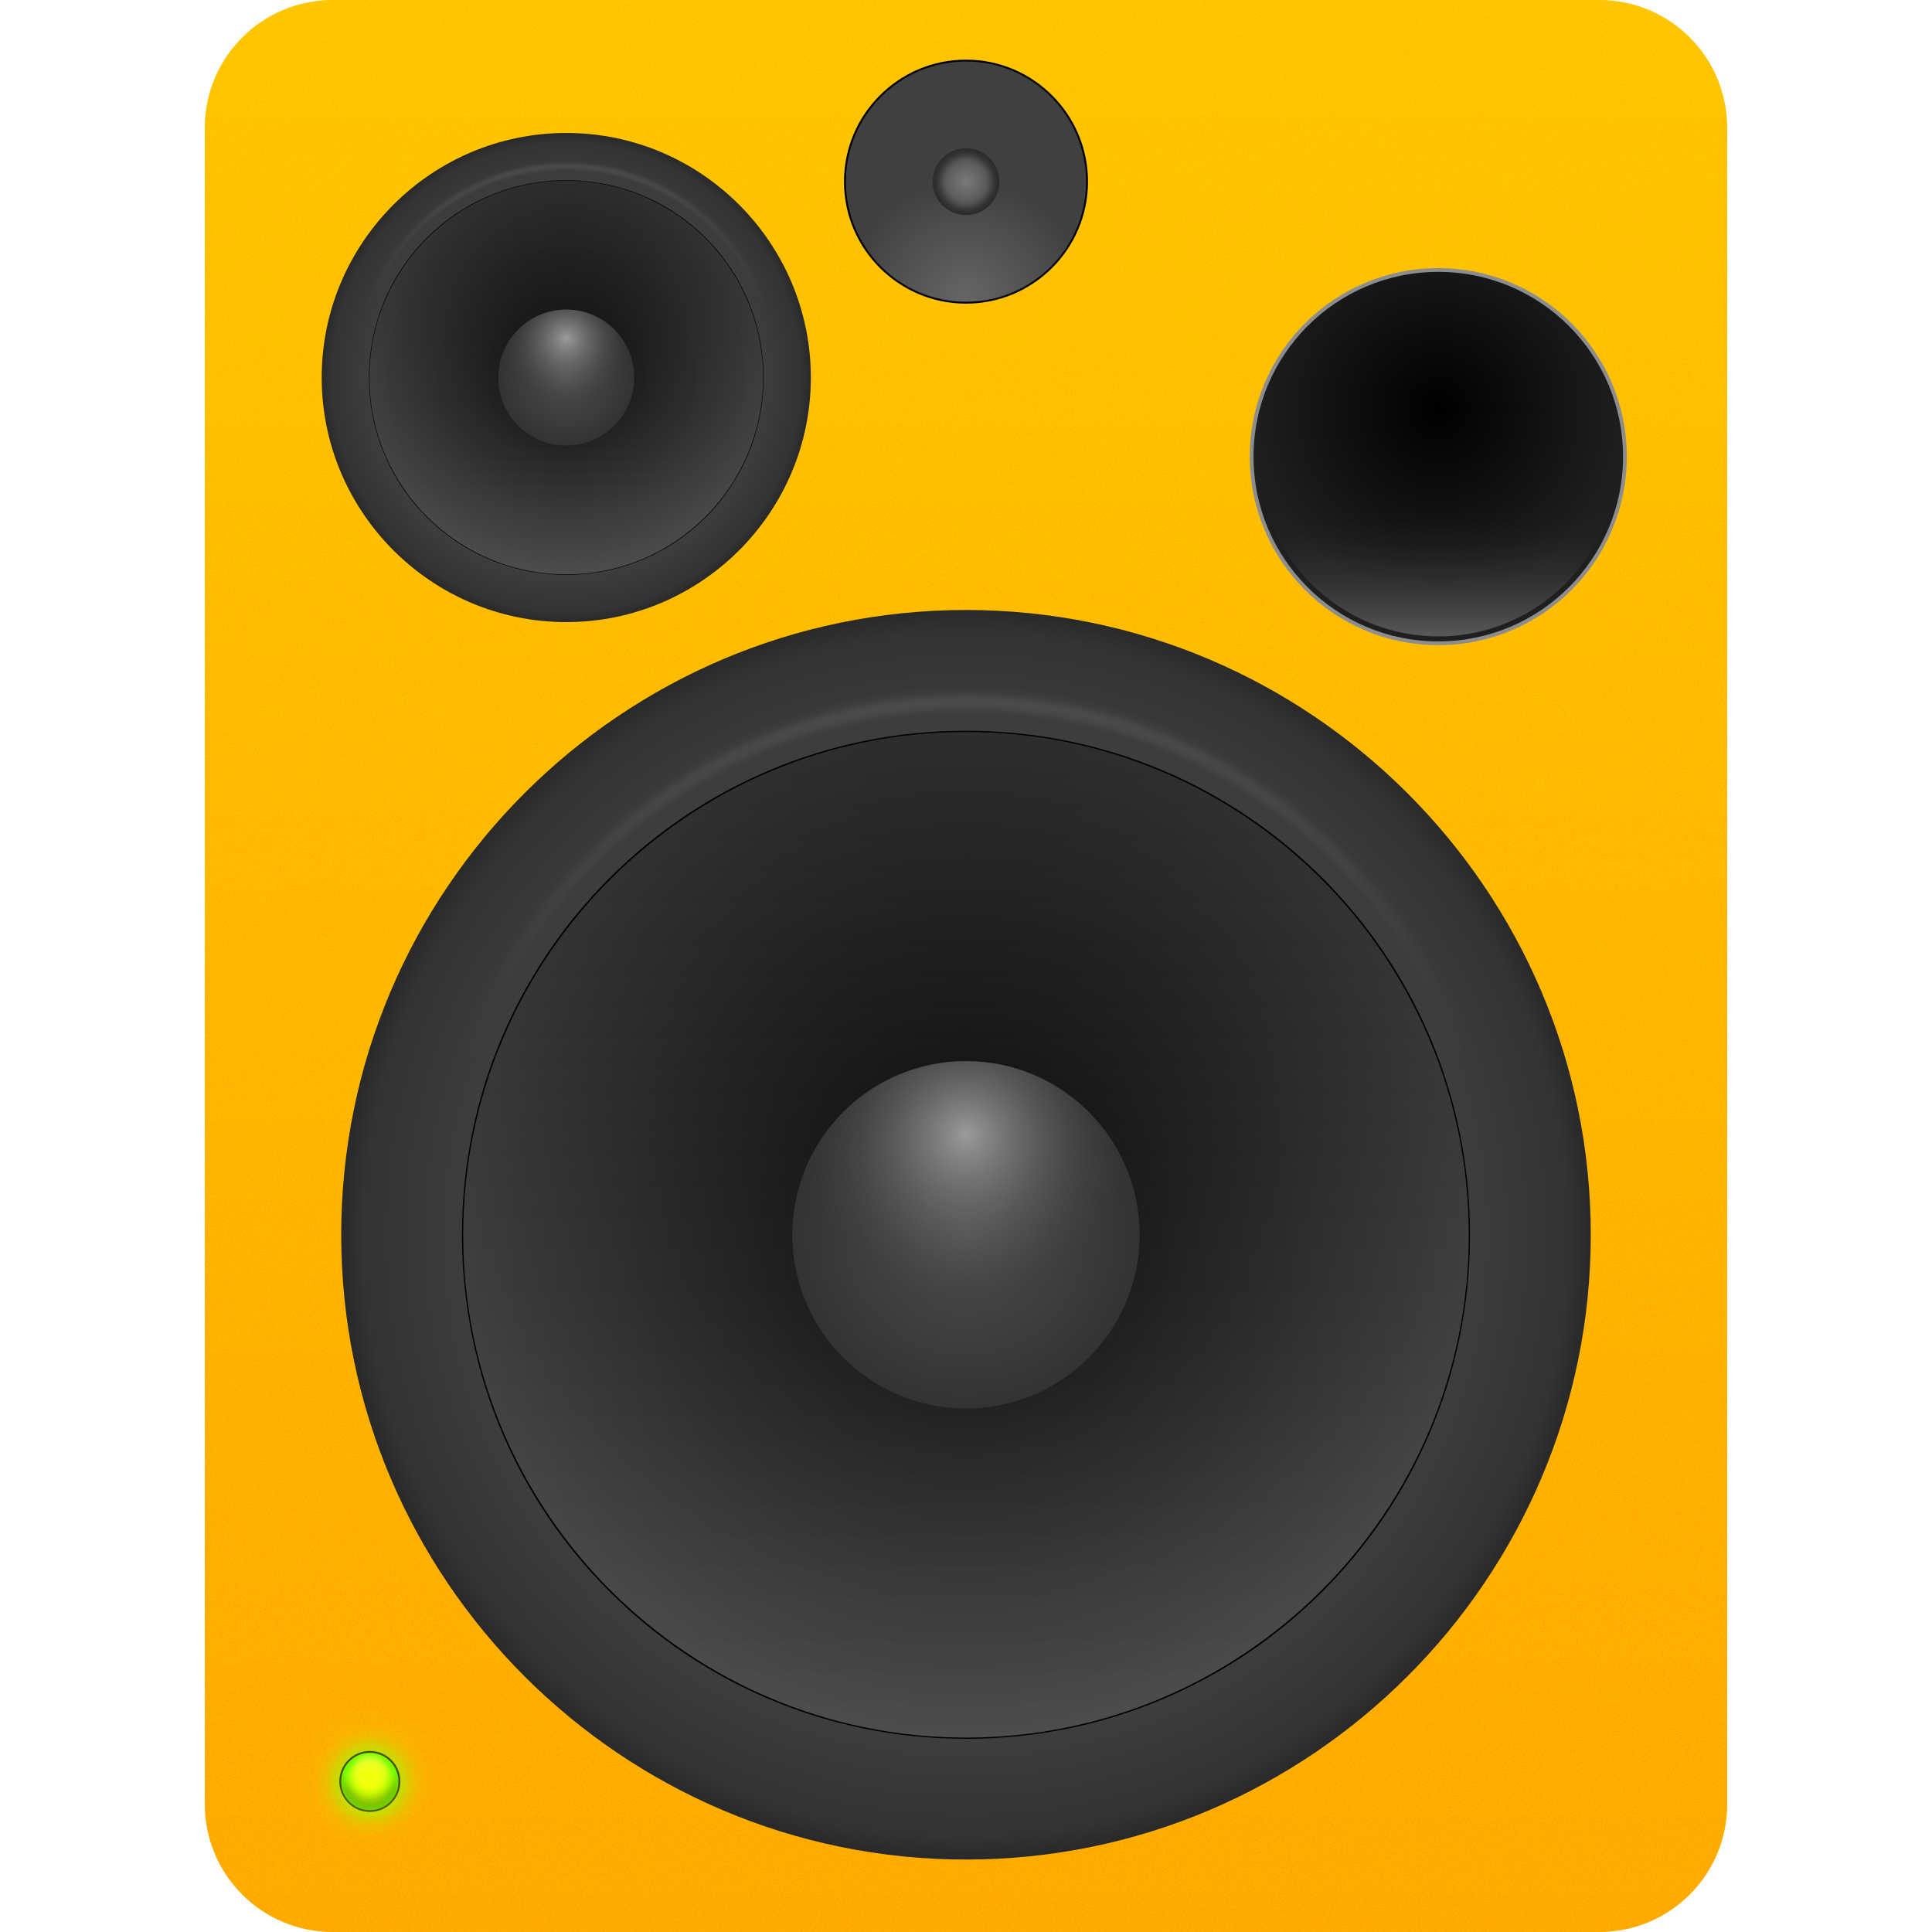
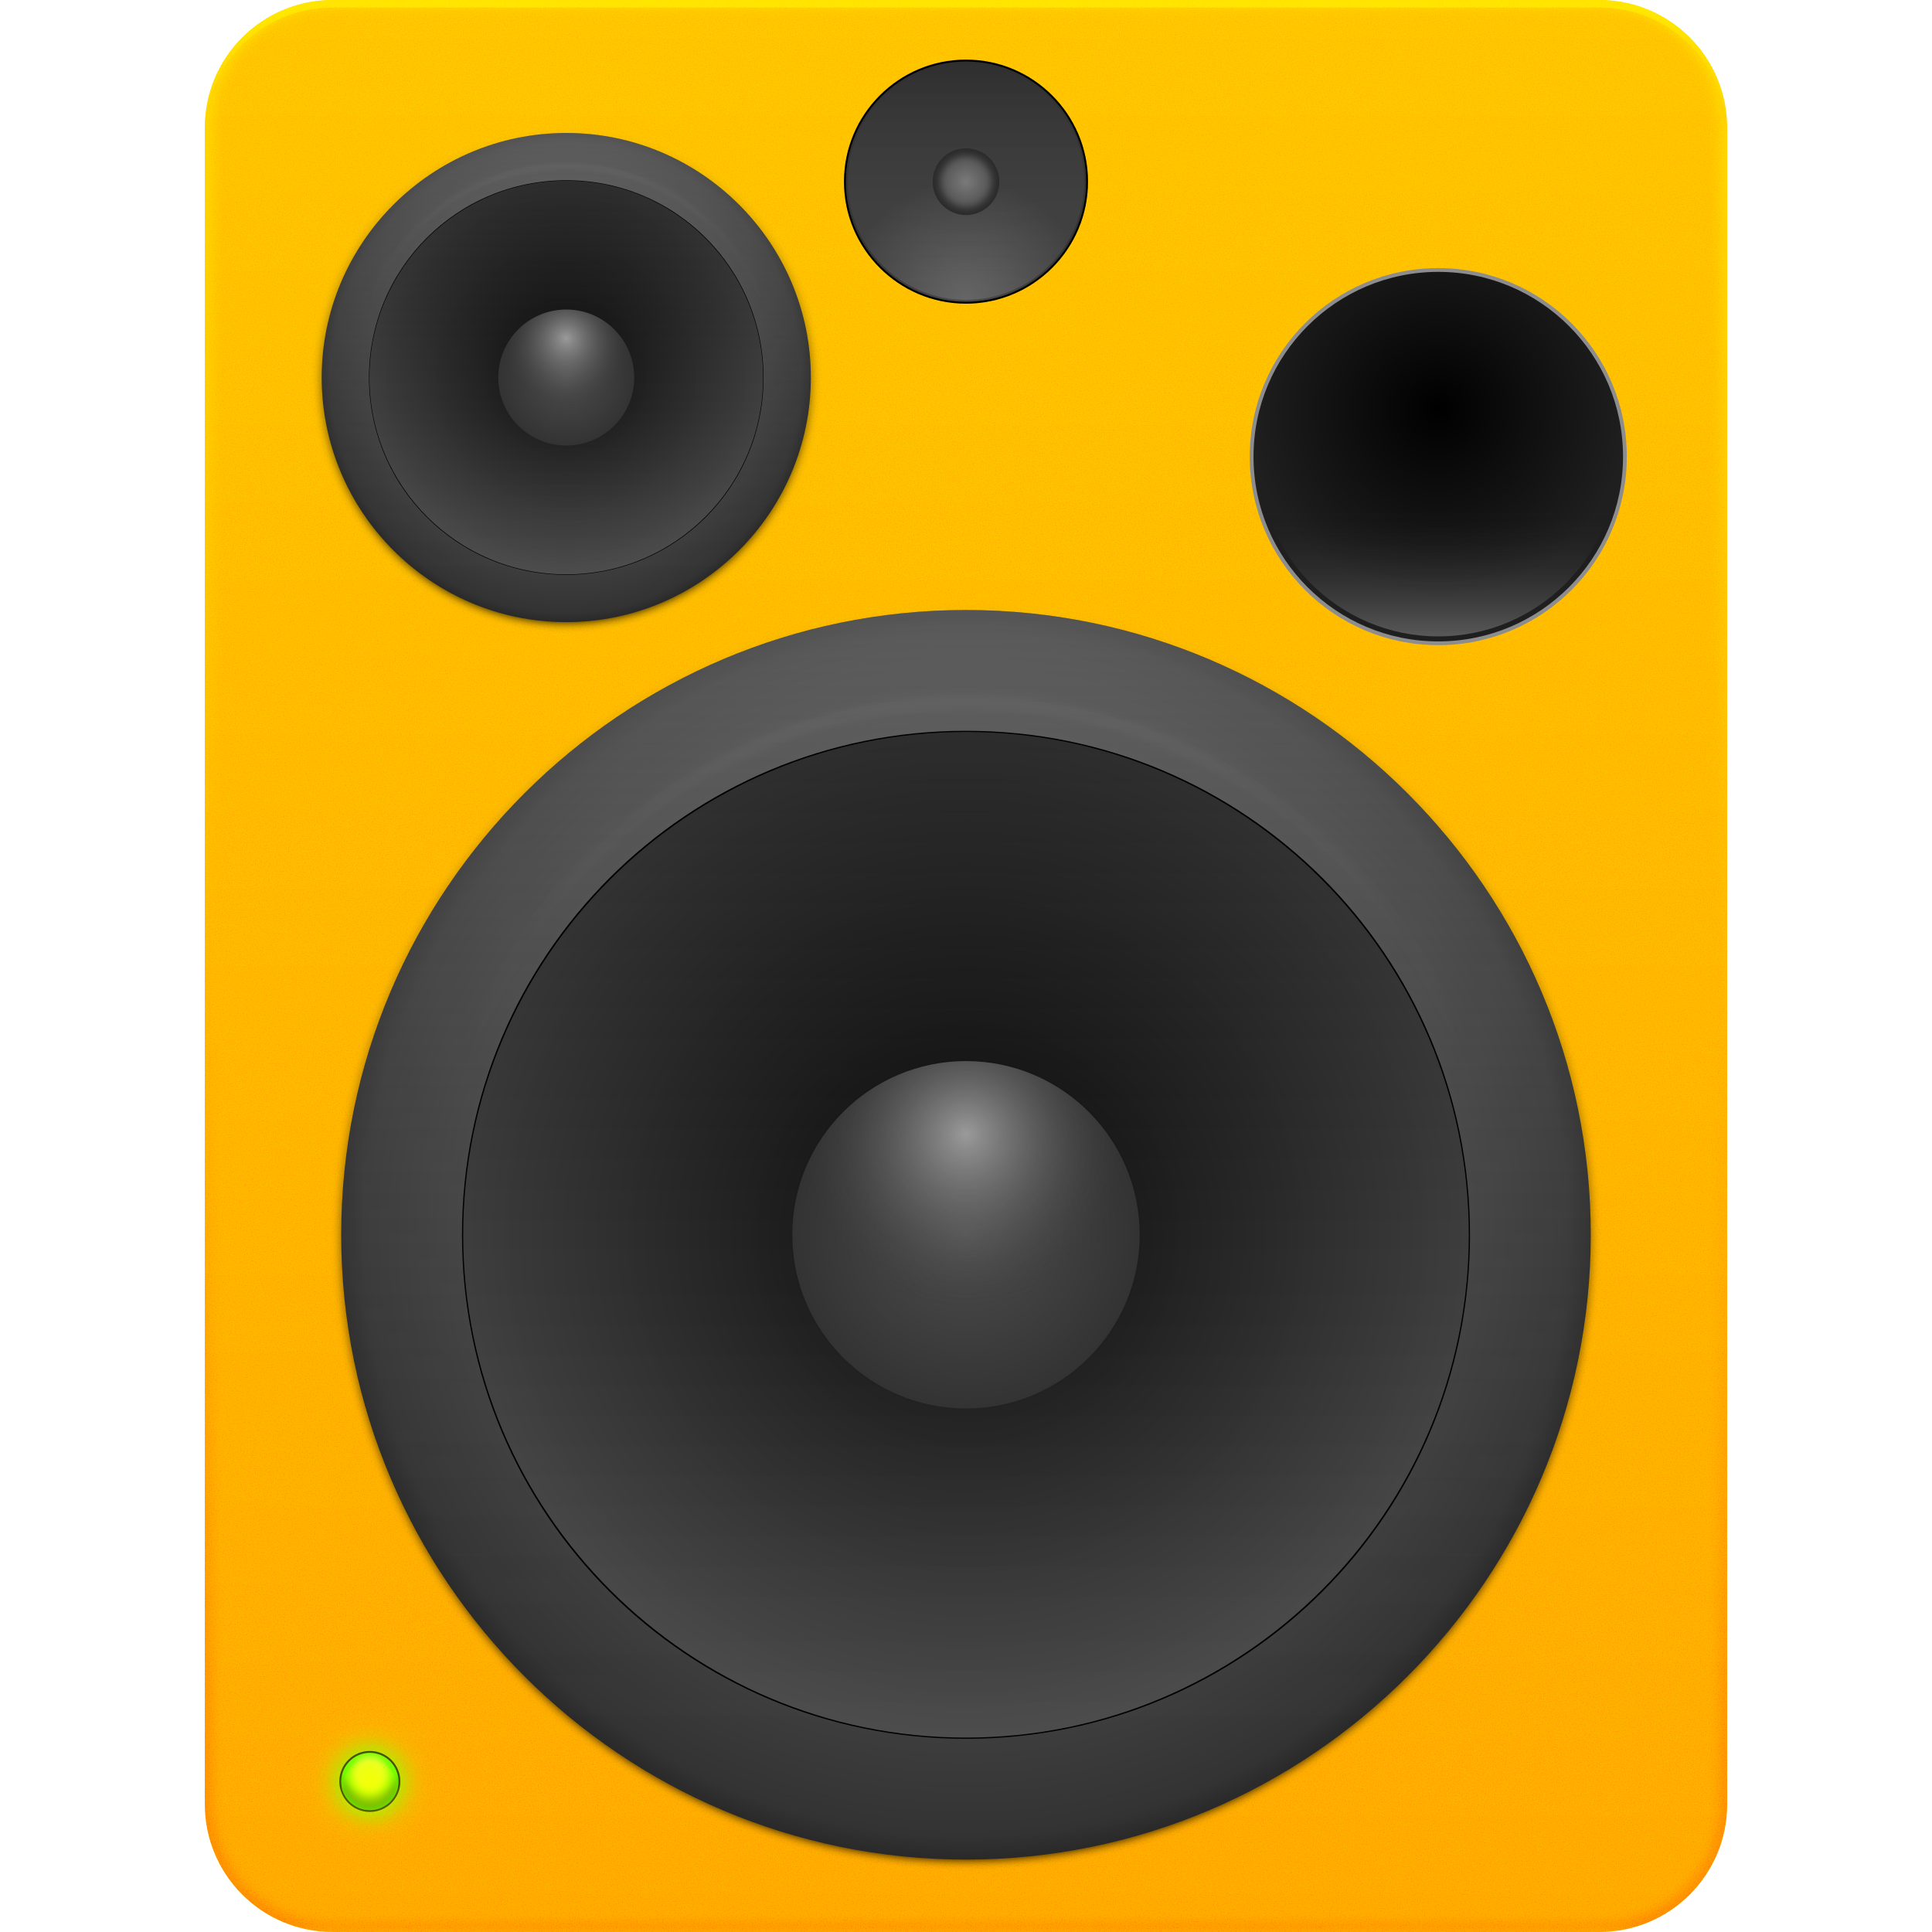
<svg xmlns="http://www.w3.org/2000/svg" xmlns:xlink="http://www.w3.org/1999/xlink" width="512" height="512" viewBox="0 0 135.467 135.467" version="1.1" id="svg5">
  <defs id="defs2">
+     <linearGradient id="linearGradient11">
+       <stop style="stop-color:#000000;stop-opacity:1;" offset="0" id="stop16" />
+       <stop style="stop-color:#ffffff;stop-opacity:1;" offset="1" id="stop17" />
+     </linearGradient>
+     <linearGradient id="linearGradient52">
+       <stop style="stop-color:#ffffff;stop-opacity:1;" offset="0" id="stop50" />
+       <stop style="stop-color:#292929;stop-opacity:0;" offset="1" id="stop52" />
+     </linearGradient>
+     <linearGradient id="linearGradient49">
+       <stop style="stop-color:#ffffff;stop-opacity:1;" offset="0" id="stop48" />
+       <stop style="stop-color:#292929;stop-opacity:0;" offset="1" id="stop49" />
+     </linearGradient>
+     <linearGradient id="linearGradient45">
+       <stop style="stop-color:#666666;stop-opacity:0;" offset="0" id="stop37" />
+       <stop style="stop-color:#000000;stop-opacity:1;" offset="1" id="stop44" />
+     </linearGradient>
+     <linearGradient id="linearGradient24">
+       <stop style="stop-color:#000000;stop-opacity:1;" offset="0" id="stop24" />
+       <stop style="stop-color:#000000;stop-opacity:0;" offset="1" id="stop29" />
+     </linearGradient>
+     <linearGradient id="linearGradient22">
+       <stop style="stop-color:#000000;stop-opacity:1;" offset="0" id="stop22" />
+       <stop style="stop-color:#000000;stop-opacity:0;" offset="1" id="stop23" />
+     </linearGradient>
+     <linearGradient id="linearGradient15">
+       <stop style="stop-color:#ffff00;stop-opacity:1;" offset="0" id="stop14" />
+       <stop style="stop-color:#ffb300;stop-opacity:0;" offset="1" id="stop15" />
+     </linearGradient>
    <linearGradient id="linearGradient5">
      <stop style="stop-color:#ffcc00;stop-opacity:1;" offset="0" id="stop12" />
      <stop style="stop-color:#ffb300;stop-opacity:1;" offset="1" id="stop13" />
    </linearGradient>
    <linearGradient id="linearGradient42">
      <stop style="stop-color:#ffffff;stop-opacity:1;" offset="0" id="stop42" />
      <stop style="stop-color:#ffffff;stop-opacity:0;" offset="1" id="stop43" />
    </linearGradient>
    <linearGradient id="linearGradient41">
      <stop style="stop-color:#0a0a0a;stop-opacity:1;" offset="0.263" id="stop40" />
      <stop style="stop-color:#4d4d4d;stop-opacity:1;" offset="1" id="stop41" />
    </linearGradient>
    <linearGradient id="linearGradient39">
      <stop style="stop-color:#0a0a0a;stop-opacity:1;" offset="0.28" id="stop38" />
      <stop style="stop-color:#4d4d4d;stop-opacity:1;" offset="1" id="stop39" />
    </linearGradient>
    <linearGradient id="linearGradient35">
      <stop style="stop-color:#000000;stop-opacity:1;" offset="0" id="stop35" />
      <stop style="stop-color:#1f1f1f;stop-opacity:1;" offset="1" id="stop36" />
    </linearGradient>
    <linearGradient id="linearGradient33">
      <stop style="stop-color:#0f0f0f;stop-opacity:0;" offset="0.637" id="stop34" />
      <stop style="stop-color:#ffffff;stop-opacity:1;" offset="1" id="stop33" />
    </linearGradient>
    <linearGradient id="linearGradient31">
      <stop style="stop-color:#666666;stop-opacity:1;" offset="0" id="stop31" />
      <stop style="stop-color:#404040;stop-opacity:1;" offset="1" id="stop32" />
    </linearGradient>
    <linearGradient id="linearGradient28">
      <stop style="stop-color:#4d4d4d;stop-opacity:1;" offset="0" id="stop28" />
      <stop style="stop-color:#0a0a0a;stop-opacity:1;" offset="1" id="stop27" />
    </linearGradient>
    <linearGradient id="linearGradient26">
      <stop style="stop-color:#7a7a7a;stop-opacity:1;" offset="0" id="stop25" />
      <stop style="stop-color:#474747;stop-opacity:1;" offset="1" id="stop26" />
    </linearGradient>
    <linearGradient id="linearGradient10">
      <stop style="stop-color:#ffffff;stop-opacity:1;" offset="0" id="stop9" />
      <stop style="stop-color:#333333;stop-opacity:0;" offset="1" id="stop10" />
    </linearGradient>
    <linearGradient id="linearGradient6">
      <stop style="stop-color:#4d4d4d;stop-opacity:1;" offset="0" id="stop7" />
      <stop style="stop-color:#333333;stop-opacity:1;" offset="1" id="stop8" />
    </linearGradient>
    <linearGradient id="linearGradient4">
      <stop style="stop-color:#0a0a0a;stop-opacity:1;" offset="0" id="stop6" />
      <stop style="stop-color:#4d4d4d;stop-opacity:1;" offset="1" id="stop5" />
    </linearGradient>
    <linearGradient id="linearGradient3">
      <stop style="stop-color:#3d3d3d;stop-opacity:1;" offset="0.807" id="stop4" />
      <stop style="stop-color:#333333;stop-opacity:1;" offset="0.963" id="stop3" />
      <stop style="stop-color:#292929;stop-opacity:1;" offset="1" id="stop11" />
    </linearGradient>
    <radialGradient xlink:href="#linearGradient3" id="radialGradient4" cx="67.733" cy="86.579" fx="67.733" fy="86.579" r="43.808" gradientUnits="userSpaceOnUse" gradientTransform="translate(-6.8e-5)" />
    <radialGradient xlink:href="#linearGradient39" id="radialGradient6" cx="67.733" cy="86.579" fx="67.733" fy="86.579" r="39.574" gradientUnits="userSpaceOnUse" gradientTransform="matrix(0.8908809,0,0,0.8908809,7.391005,9.447491)" />
    <radialGradient xlink:href="#linearGradient6" id="radialGradient8" cx="67.733" cy="86.579" fx="67.733" fy="86.579" r="12.177" gradientUnits="userSpaceOnUse" />
    <radialGradient xlink:href="#linearGradient10" id="radialGradient9" gradientUnits="userSpaceOnUse" cx="67.733" cy="79.512" fx="67.733" fy="79.512" r="12.177" gradientTransform="translate(5.4707031e-6)" />
    <radialGradient xlink:href="#linearGradient10" id="radialGradient17" gradientUnits="userSpaceOnUse" gradientTransform="matrix(0.3914521,0,0,0.3914521,13.19094,-7.420383)" cx="67.733" cy="79.512" fx="67.733" fy="79.512" r="12.177" />
    <radialGradient xlink:href="#linearGradient6" id="radialGradient18" gradientUnits="userSpaceOnUse" cx="67.733" cy="86.579" fx="67.733" fy="86.579" r="12.177" gradientTransform="matrix(0.3914521,0,0,0.3914521,13.19094,-7.420383)" />
    <radialGradient xlink:href="#linearGradient3" id="radialGradient19" gradientUnits="userSpaceOnUse" gradientTransform="matrix(0.3914521,0,0,0.3914521,13.19092,-7.420383)" cx="67.733" cy="86.579" fx="67.733" fy="86.579" r="43.808" />
    <radialGradient xlink:href="#linearGradient41" id="radialGradient20" gradientUnits="userSpaceOnUse" gradientTransform="matrix(0.3487372,0,0,0.3487372,16.08417,-3.722142)" cx="67.733" cy="86.579" fx="67.733" fy="86.579" r="39.574" />
    <radialGradient xlink:href="#linearGradient26" id="radialGradient24" gradientUnits="userSpaceOnUse" gradientTransform="matrix(0.1922499,0,0,0.1922499,60.00327,-3.908376)" cx="67.733" cy="86.579" fx="67.733" fy="86.579" r="12.177" />
    <linearGradient xlink:href="#linearGradient28" id="linearGradient27" x1="67.733" y1="121.967" x2="67.733" y2="51.191" gradientUnits="userSpaceOnUse" />
    <linearGradient xlink:href="#linearGradient4" id="linearGradient29" x1="40.234" y1="11.48" x2="40.234" y2="39.346" gradientUnits="userSpaceOnUse" gradientTransform="translate(-0.5291667,1.058333)" />
    <clipPath clipPathUnits="userSpaceOnUse" id="clipPath30">
      <path style="baseline-shift:baseline;display:inline;overflow:visible;vector-effect:none;fill:#ff0000;stroke-width:1;stroke-linecap:round;stroke-linejoin:round;stroke-miterlimit:12;paint-order:markers stroke fill;enable-background:accumulate;stop-color:#000000" d="M 80.819,-5.201 A 2.341,2.341 0 0 1 78.478,-2.86 2.341,2.341 0 0 1 76.137,-5.201 2.341,2.341 0 0 1 78.478,-7.542 a 2.341,2.341 0 0 1 2.341,2.341 z" id="path31" />
    </clipPath>
    <filter style="color-interpolation-filters:sRGB" id="filter31" x="-0.094" y="-0.094" width="1.188" height="1.188">
      <feGaussianBlur stdDeviation="0.225" id="feGaussianBlur31" />
    </filter>
    <radialGradient xlink:href="#linearGradient31" id="radialGradient32" cx="73.025" cy="21.158" fx="73.025" fy="21.158" r="8.554" gradientUnits="userSpaceOnUse" />
    <filter style="color-interpolation-filters:sRGB;" id="filter33" x="0" y="0" width="1" height="1">
      <feTurbulence type="fractalNoise" baseFrequency="12 12" numOctaves="3" seed="338" result="turbulence" id="feTurbulence32" />
      <feComposite in="SourceGraphic" in2="turbulence" operator="in" result="composite1" id="feComposite32" />
      <feColorMatrix values="1 0 0 0 0 0 1 0 0 0 0 0 1 0 0 0 0 0 4 -1 " result="color" id="feColorMatrix32" />
      <feFlood flood-opacity="1" flood-color="rgb(0,0,0)" result="flood" id="feFlood32" />
      <feMerge result="merge" id="feMerge33">
        <feMergeNode in="flood" id="feMergeNode32" />
        <feMergeNode in="color" id="feMergeNode33" />
      </feMerge>
      <feComposite in2="SourceGraphic" operator="in" result="composite2" id="feComposite33" />
    </filter>
    <linearGradient xlink:href="#linearGradient33" id="linearGradient34" x1="146.894" y1="34.377" x2="146.894" y2="54.265" gradientUnits="userSpaceOnUse" gradientTransform="matrix(0.9729424,0,0,0.9729424,-36.78019,-1.742587)" />
    <radialGradient xlink:href="#linearGradient35" id="radialGradient36" cx="106.14" cy="38.791" fx="106.14" fy="38.791" r="10.209" gradientUnits="userSpaceOnUse" />
    <linearGradient xlink:href="#linearGradient42" id="linearGradient43" x1="67.732" y1="44.444" x2="67.732" y2="74.402" gradientUnits="userSpaceOnUse" />
    <filter style="color-interpolation-filters:sRGB" id="filter44" x="-0.009" y="-0.018" width="1.018" height="1.036">
      <feGaussianBlur stdDeviation="0.315" id="feGaussianBlur44" />
    </filter>
    <linearGradient xlink:href="#linearGradient42" id="linearGradient44" gradientUnits="userSpaceOnUse" x1="67.732" y1="44.444" x2="67.732" y2="74.402" />
    <clipPath clipPathUnits="userSpaceOnUse" id="clipPath46">
      <circle style="display:inline;opacity:1;fill:#34ff00;fill-opacity:1;stroke:#000000;stroke-width:0.265;stroke-linecap:round;stroke-linejoin:round;stroke-miterlimit:12;stroke-dasharray:none;stroke-opacity:1;paint-order:markers stroke fill" id="circle47" cx="25.932" cy="124.911" r="2.006" />
    </clipPath>
    <filter style="color-interpolation-filters:sRGB" id="filter47" x="-0.157" y="-0.248" width="1.313" height="1.496">
      <feGaussianBlur stdDeviation="0.262" id="feGaussianBlur47" />
    </filter>
    <clipPath clipPathUnits="userSpaceOnUse" id="clipPath48">
      <circle style="opacity:1;fill:#34ff00;fill-opacity:1;stroke:#000000;stroke-width:0.265;stroke-linecap:round;stroke-linejoin:round;stroke-miterlimit:12;stroke-dasharray:none;stroke-opacity:1;paint-order:markers stroke fill" id="circle49" cx="25.932" cy="124.911" r="2.006" />
    </clipPath>
    <filter style="color-interpolation-filters:sRGB" id="filter49" x="-0.218" y="-0.218" width="1.436" height="1.436">
      <feGaussianBlur stdDeviation="0.217" id="feGaussianBlur49" />
    </filter>
    <filter style="color-interpolation-filters:sRGB" id="filter50" x="-0.555" y="-0.555" width="2.111" height="2.111">
      <feGaussianBlur stdDeviation="0.873" id="feGaussianBlur50" />
    </filter>
    <filter style="color-interpolation-filters:sRGB" id="filter51" x="-0.768" y="-0.768" width="2.536" height="2.536">
      <feGaussianBlur stdDeviation="0.764" id="feGaussianBlur51" />
    </filter>
    <filter style="color-interpolation-filters:sRGB" id="filter52" x="-0.839" y="-0.839" width="2.678" height="2.678">
      <feGaussianBlur stdDeviation="1.348" id="feGaussianBlur52" />
    </filter>
    <linearGradient xlink:href="#linearGradient5" id="linearGradient13" x1="67.733" y1="2.7270507e-06" x2="67.733" y2="135.467" gradientUnits="userSpaceOnUse" />
+     <linearGradient xlink:href="#linearGradient15" id="linearGradient7" gradientUnits="userSpaceOnUse" x1="67.733" y1="2.7270507e-06" x2="67.733" y2="9.493" gradientTransform="translate(9.25e-5,-2.38e-4)" />
+     <filter style="color-interpolation-filters:sRGB" id="filter19" x="-0.024" y="-0.024" width="1.047" height="1.047">
+       <feGaussianBlur stdDeviation="0.336" id="feGaussianBlur19" />
+     </filter>
+     <linearGradient xlink:href="#linearGradient22" id="linearGradient23" x1="-66.128" y1="44.426" x2="-66.128" y2="8.516" gradientUnits="userSpaceOnUse" />
+     <linearGradient xlink:href="#linearGradient24" id="linearGradient30" x1="-38.1" y1="132.447" x2="-38.1" y2="40.711" gradientUnits="userSpaceOnUse" />
+     <linearGradient xlink:href="#linearGradient45" id="linearGradient32" x1="73.025" y1="21.291" x2="73.025" y2="4.182" gradientUnits="userSpaceOnUse" />
+     <linearGradient xlink:href="#linearGradient49" id="linearGradient47" x1="189.442" y1="42.771" x2="189.442" y2="130.387" gradientUnits="userSpaceOnUse" gradientTransform="translate(-121.7083)" />
+     <linearGradient xlink:href="#linearGradient52" id="linearGradient53" x1="-7.92" y1="9.323" x2="-7.92" y2="43.62" gradientUnits="userSpaceOnUse" gradientTransform="translate(47.625)" />
+     <clipPath clipPathUnits="userSpaceOnUse" id="clipPath9">
+       <path style="baseline-shift:baseline;display:inline;overflow:visible;vector-effect:none;stroke-width:1;stroke-linecap:round;stroke-linejoin:round;stroke-miterlimit:12;paint-order:markers stroke fill;enable-background:accumulate;stop-color:#000000" d="m 155.614,2.7270506e-6 h 88.822 c 4.966,0 8.963,3.998 8.963,8.963 V 126.503 c 0,4.966 -3.998,8.963 -8.963,8.963 h -88.822 c -4.966,0 -8.963,-3.998 -8.963,-8.963 V 8.963 c 0,-4.966 3.998,-8.963 8.963,-8.963 z" id="path10" />
+     </clipPath>
+     <linearGradient xlink:href="#linearGradient11" id="linearGradient17" x1="200.025" y1="135.467" x2="200.024" y2="-0.529" gradientUnits="userSpaceOnUse" />
+     <filter style="color-interpolation-filters:sRGB" id="filter17" x="-0.009" y="-0.007" width="1.017" height="1.014">
+       <feGaussianBlur stdDeviation="0.391" id="feGaussianBlur17" />
+     </filter>
  </defs>
  <g id="layer1">
    <g id="g1" style="display:none">
      <rect style="opacity:1;fill:#5e5e5e;fill-opacity:1;stroke-width:1.587;stroke-linecap:round;stroke-linejoin:round;stroke-miterlimit:12;paint-order:markers stroke fill" id="rect1" width="106.748" height="135.467" x="14.359" y="2.7270507e-06" ry="8.963" />
      <rect style="opacity:0.164;fill:#5e5e5e;fill-opacity:1;stroke-width:1.587;stroke-linecap:round;stroke-linejoin:round;stroke-miterlimit:12;paint-order:markers stroke fill;filter:url(#filter33)" id="rect32" width="106.748" height="135.467" x="14.359" y="2.7270507e-06" ry="8.963" />
    </g>
    <g id="g3">
      <rect style="opacity:1;fill:url(#linearGradient13);fill-opacity:1;stroke-width:1.587;stroke-linecap:round;stroke-linejoin:round;stroke-miterlimit:12;paint-order:markers stroke fill" id="rect2" width="106.748" height="135.467" x="14.359" y="2.7270507e-06" ry="8.963" />
      <rect style="display:inline;opacity:0.4;mix-blend-mode:soft-light;fill:#5e5e5e;fill-opacity:1;stroke-width:1.587;stroke-linecap:round;stroke-linejoin:round;stroke-miterlimit:12;paint-order:markers stroke fill;filter:url(#filter33)" id="rect3" width="106.748" height="135.467" x="14.359" y="2.7270507e-06" ry="8.963" />
+       <path id="rect4" style="opacity:1;mix-blend-mode:soft-light;fill:url(#linearGradient7);fill-opacity:1;stroke-width:1.587;stroke-linecap:round;stroke-linejoin:round;stroke-miterlimit:12;paint-order:markers stroke fill" d="m 23.323,0 c -4.966,0 -8.964,3.998 -8.964,8.963 v 0.529 c 0,-4.966 3.998,-8.963 8.964,-8.963 h 88.821 c 4.966,0 8.963,3.998 8.963,8.963 V 8.963 C 121.108,3.998 117.11,0 112.144,0 Z" />
+       <path style="baseline-shift:baseline;display:inline;overflow:visible;mix-blend-mode:overlay;vector-effect:none;fill:url(#linearGradient17);stroke-linecap:round;stroke-linejoin:round;stroke-miterlimit:12;paint-order:markers stroke fill;filter:url(#filter17);enable-background:accumulate;stop-color:#000000;opacity:0.4" d="m 155.613,-0.529 c -5.25,0 -9.492,4.242 -9.492,9.492 V 126.504 c 0,5.25 4.242,9.492 9.492,9.492 h 88.822 c 5.25,0 9.492,-4.242 9.492,-9.492 V 8.963 c 0,-5.25 -4.242,-9.492 -9.492,-9.492 z m 0,1.059 h 88.822 c 4.682,0 8.434,3.752 8.434,8.434 V 126.504 c 0,4.682 -3.752,8.434 -8.434,8.434 h -88.822 c -4.682,0 -8.434,-3.752 -8.434,-8.434 V 8.963 c 0,-4.682 3.752,-8.434 8.434,-8.434 z" id="path8" clip-path="url(#clipPath9)" transform="translate(-132.2911,-6.4065e-5)" />
+     </g>
+     <g id="g30" transform="translate(105.8333)">
+       <path style="baseline-shift:baseline;display:inline;overflow:visible;vector-effect:none;fill:url(#linearGradient30);fill-opacity:1;stroke-linecap:round;stroke-linejoin:round;stroke-miterlimit:12;paint-order:markers stroke fill;filter:url(#filter19);enable-background:accumulate;stop-color:#000000" d="m -38.101,42.772 c -24.144,0 -43.807,19.663 -43.807,43.807 0,24.144 19.663,43.809 43.807,43.809 24.144,0 43.809,-19.665 43.809,-43.809 0,-24.144 -19.665,-43.807 -43.809,-43.807 z" id="path20" />
+       <path style="baseline-shift:baseline;display:inline;overflow:visible;vector-effect:none;fill:url(#linearGradient23);fill-opacity:1;stroke-linecap:round;stroke-linejoin:round;stroke-miterlimit:12;paint-order:markers stroke fill;filter:url(#filter19);enable-background:accumulate;stop-color:#000000" d="m -66.128,9.322 c -9.451,0 -17.148,7.697 -17.148,17.148 0,9.451 7.697,17.149 17.148,17.149 9.451,0 17.149,-7.698 17.149,-17.149 0,-9.451 -7.698,-17.148 -17.149,-17.148 z" id="path17" />
    </g>
    <path style="baseline-shift:baseline;display:inline;overflow:visible;fill:url(#radialGradient6);stroke:#000000;stroke-width:0.265;stroke-linecap:round;stroke-linejoin:round;stroke-miterlimit:12;stroke-dasharray:none;stroke-opacity:1;paint-order:markers stroke fill;enable-background:accumulate;stop-color:#000000" d="M 102.989,86.579 A 35.256,35.256 0 0 1 67.733,121.835 35.256,35.256 0 0 1 32.478,86.579 35.256,35.256 0 0 1 67.733,51.323 35.256,35.256 0 0 1 102.989,86.579 Z" id="path3" />
    <path style="baseline-shift:baseline;display:inline;overflow:visible;opacity:0.48;mix-blend-mode:normal;fill:url(#linearGradient27);stroke:#000000;stroke-width:0.265;stroke-linecap:round;stroke-linejoin:round;stroke-miterlimit:12;stroke-dasharray:none;stroke-opacity:1;paint-order:markers stroke fill;enable-background:accumulate;stop-color:#000000" d="M 102.989,86.579 A 35.256,35.256 0 0 1 67.733,121.835 35.256,35.256 0 0 1 32.478,86.579 35.256,35.256 0 0 1 67.733,51.323 35.256,35.256 0 0 1 102.989,86.579 Z" id="path26" />
    <path style="baseline-shift:baseline;display:inline;overflow:visible;vector-effect:none;fill:url(#radialGradient4);stroke-linecap:round;stroke-linejoin:round;stroke-miterlimit:12;paint-order:markers stroke fill;enable-background:accumulate;stop-color:#000000" d="m 67.732,42.771 c -24.144,0 -43.807,19.663 -43.807,43.807 0,24.144 19.663,43.809 43.807,43.809 24.144,0 43.809,-19.665 43.809,-43.809 0,-24.144 -19.665,-43.807 -43.809,-43.807 z m 0,8.467 c 19.568,0 35.342,15.772 35.342,35.34 0,19.568 -15.774,35.342 -35.342,35.342 -19.568,0 -35.34,-15.774 -35.34,-35.342 0,-19.568 15.772,-35.34 35.34,-35.34 z" id="path2" />
+     <path style="baseline-shift:baseline;display:inline;overflow:visible;vector-effect:none;fill:url(#linearGradient47);stroke-linecap:round;stroke-linejoin:round;stroke-miterlimit:12;paint-order:markers stroke fill;enable-background:accumulate;stop-color:#000000;opacity:0.2" d="m 67.732,42.771 c -24.144,0 -43.807,19.663 -43.807,43.807 0,24.144 19.663,43.809 43.807,43.809 24.144,0 43.809,-19.665 43.809,-43.809 0,-24.144 -19.665,-43.807 -43.809,-43.807 z m 0,8.467 c 19.568,0 35.342,15.772 35.342,35.34 0,19.568 -15.774,35.342 -35.342,35.342 -19.568,0 -35.34,-15.774 -35.34,-35.342 0,-19.568 15.772,-35.34 35.34,-35.34 z" id="path47" />
    <circle style="opacity:1;fill:url(#radialGradient8);fill-opacity:1;stroke:none;stroke-width:8.467;stroke-linecap:round;stroke-linejoin:round;stroke-miterlimit:12;stroke-dasharray:none;stroke-opacity:1;paint-order:markers stroke fill" id="path6" cx="67.733" cy="86.579" r="12.177" />
    <circle style="opacity:0.48;fill:url(#radialGradient9);fill-opacity:1;stroke:none;stroke-width:8.467;stroke-linecap:round;stroke-linejoin:round;stroke-miterlimit:12;stroke-dasharray:none;stroke-opacity:1;paint-order:markers stroke fill" id="circle8" cx="67.733" cy="86.579" r="12.177" />
    <path style="baseline-shift:baseline;display:inline;overflow:visible;fill:url(#radialGradient20);stroke:#000000;stroke-width:0.265;stroke-linecap:round;stroke-linejoin:round;stroke-miterlimit:12;stroke-dasharray:none;stroke-opacity:1;paint-order:markers stroke fill;enable-background:accumulate;stop-color:#000000" d="M 53.506,26.471 A 13.801,13.801 0 0 1 39.705,40.272 13.801,13.801 0 0 1 25.904,26.471 13.801,13.801 0 0 1 39.705,12.67 13.801,13.801 0 0 1 53.506,26.471 Z" id="path15" />
    <path style="baseline-shift:baseline;display:inline;overflow:visible;opacity:0.48;fill:url(#linearGradient29);stroke:#000000;stroke-width:0.265;stroke-linecap:round;stroke-linejoin:round;stroke-miterlimit:12;stroke-dasharray:none;stroke-opacity:1;paint-order:markers stroke fill;enable-background:accumulate;stop-color:#000000" d="M 53.506,26.471 A 13.801,13.801 0 0 1 39.705,40.272 13.801,13.801 0 0 1 25.904,26.471 13.801,13.801 0 0 1 39.705,12.67 13.801,13.801 0 0 1 53.506,26.471 Z" id="path28" />
    <path style="baseline-shift:baseline;display:inline;overflow:visible;vector-effect:none;fill:url(#radialGradient19);stroke-width:1;stroke-linecap:round;stroke-linejoin:round;stroke-miterlimit:12;paint-order:markers stroke fill;enable-background:accumulate;stop-color:#000000" d="m 39.705,9.323 c -9.451,0 -17.148,7.697 -17.148,17.148 0,9.451 7.697,17.149 17.148,17.149 9.451,0 17.149,-7.698 17.149,-17.149 0,-9.451 -7.698,-17.148 -17.149,-17.148 z m 0,3.314 c 7.66,0 13.835,6.174 13.835,13.834 0,7.66 -6.175,13.835 -13.835,13.835 -7.66,0 -13.834,-6.175 -13.834,-13.835 0,-7.66 6.174,-13.834 13.834,-13.834 z" id="path16" />
    <circle style="fill:url(#radialGradient18);fill-opacity:1;stroke:none;stroke-width:8.467;stroke-linecap:round;stroke-linejoin:round;stroke-miterlimit:12;stroke-dasharray:none;stroke-opacity:1;paint-order:markers stroke fill" id="circle16" cx="39.705" cy="26.471" r="4.767" />
    <circle style="opacity:0.48;fill:url(#radialGradient17);fill-opacity:1;stroke:none;stroke-width:8.467;stroke-linecap:round;stroke-linejoin:round;stroke-miterlimit:12;stroke-dasharray:none;stroke-opacity:1;paint-order:markers stroke fill" id="circle17" cx="39.705" cy="26.471" r="4.767" />
    <g id="g36" transform="translate(-5.291667)">
      <path style="baseline-shift:baseline;display:inline;overflow:visible;fill:url(#radialGradient32);fill-opacity:1;stroke:#000000;stroke-width:0.265;stroke-linecap:round;stroke-linejoin:round;stroke-miterlimit:12;stroke-dasharray:none;stroke-opacity:1;paint-order:markers stroke fill;enable-background:accumulate;stop-color:#000000" d="m 73.025,4.314 c -4.642,0 -8.422,3.78 -8.422,8.422 0,4.642 3.78,8.422 8.422,8.422 4.642,0 8.422,-3.781 8.422,-8.422 0,-4.642 -3.781,-8.422 -8.422,-8.422 z" id="path21" />
-       <circle style="fill:url(#radialGradient24);fill-opacity:1;stroke:none;stroke-width:8.467;stroke-linecap:round;stroke-linejoin:round;stroke-miterlimit:12;stroke-dasharray:none;stroke-opacity:1;paint-order:markers stroke fill" id="circle21" cx="73.025" cy="12.736" r="2.341" />
+       <path style="baseline-shift:baseline;display:inline;overflow:visible;opacity:0.28;fill:url(#linearGradient32);fill-opacity:1;stroke:#000000;stroke-width:0.265;stroke-linecap:round;stroke-linejoin:round;stroke-miterlimit:12;stroke-dasharray:none;stroke-opacity:1;paint-order:markers stroke fill;enable-background:accumulate;stop-color:#000000" d="m 73.025,4.314 c -4.642,0 -8.422,3.78 -8.422,8.422 0,4.642 3.78,8.422 8.422,8.422 4.642,0 8.422,-3.781 8.422,-8.422 0,-4.642 -3.781,-8.422 -8.422,-8.422 z" id="path32" />
+       <circle style="display:inline;fill:url(#radialGradient24);fill-opacity:1;stroke:none;stroke-width:8.467;stroke-linecap:round;stroke-linejoin:round;stroke-miterlimit:12;stroke-dasharray:none;stroke-opacity:1;paint-order:markers stroke fill" id="circle21" cx="73.025" cy="12.736" r="2.341" />
      <path style="baseline-shift:baseline;display:inline;overflow:visible;opacity:0.4;mix-blend-mode:normal;vector-effect:none;stroke-linecap:round;stroke-linejoin:round;stroke-miterlimit:12;paint-order:markers stroke fill;filter:url(#filter31);enable-background:accumulate;stop-color:#000000" d="m 78.479,-8.072 c -1.579,0 -2.871,1.292 -2.871,2.871 0,1.579 1.292,2.869 2.871,2.869 1.579,0 2.869,-1.29 2.869,-2.869 0,-1.579 -1.29,-2.871 -2.869,-2.871 z m 0,1.059 c 1.007,0 1.811,0.806 1.811,1.812 0,1.007 -0.804,1.812 -1.811,1.812 -1.007,0 -1.812,-0.806 -1.812,-1.812 0,-1.007 0.806,-1.812 1.812,-1.812 z" id="path29" clip-path="url(#clipPath30)" transform="translate(-5.45253,17.93859)" />
    </g>
    <g id="g37" transform="matrix(1.302791,0,0,1.302791,-37.42972,-21.89024)" style="stroke-width:0.768">
      <circle style="opacity:1;fill:url(#radialGradient36);fill-opacity:1;stroke:#8d8d8d;stroke-width:0.406;stroke-linecap:round;stroke-linejoin:round;stroke-miterlimit:12;stroke-dasharray:none;stroke-opacity:1;paint-order:markers stroke fill" id="path12" cx="106.14" cy="41.379" r="9.944" />
      <circle style="opacity:0.26;fill:url(#linearGradient34);stroke:none;stroke-width:0.406;stroke-linecap:round;stroke-linejoin:round;stroke-miterlimit:12;stroke-dasharray:none;stroke-opacity:1;paint-order:markers stroke fill" id="circle33" cx="106.14" cy="41.379" r="9.675" />
    </g>
-     <path id="path41" style="opacity:0.1;fill:url(#linearGradient43);fill-opacity:1;stroke:none;stroke-width:1.202;stroke-linecap:round;stroke-linejoin:round;stroke-miterlimit:12;stroke-dasharray:none;stroke-opacity:1;paint-order:markers stroke fill;filter:url(#filter44)" d="m 67.732,44.444 a 41.79,41.79 0 0 0 -41.79,41.79 41.79,41.79 0 0 0 0.035,0.529 41.79,41.79 0 0 1 41.756,-41.26 41.79,41.79 0 0 1 41.756,41.26 41.79,41.79 0 0 0 0.035,-0.529 41.79,41.79 0 0 0 -41.79,-41.79 z" transform="matrix(0.8804075,0,0,0.8804075,8.10132,9.629011)" />
-     <path id="path44" style="opacity:0.1;fill:url(#linearGradient44);fill-opacity:1;stroke:none;stroke-width:3.011;stroke-linecap:round;stroke-linejoin:round;stroke-miterlimit:12;stroke-dasharray:none;stroke-opacity:1;paint-order:markers stroke fill;filter:url(#filter44)" d="m 67.732,44.444 a 41.79,41.79 0 0 0 -41.79,41.79 41.79,41.79 0 0 0 0.035,0.529 41.79,41.79 0 0 1 41.756,-41.26 41.79,41.79 0 0 1 41.756,41.26 41.79,41.79 0 0 0 0.035,-0.529 41.79,41.79 0 0 0 -41.79,-41.79 z" transform="matrix(0.3514476,0,0,0.3514476,15.90098,-4.153666)" />
+     <path id="path41" style="opacity:0.04;fill:url(#linearGradient43);fill-opacity:1;stroke:none;stroke-width:1.202;stroke-linecap:round;stroke-linejoin:round;stroke-miterlimit:12;stroke-dasharray:none;stroke-opacity:1;paint-order:markers stroke fill;filter:url(#filter44)" d="m 67.732,44.444 a 41.79,41.79 0 0 0 -41.79,41.79 41.79,41.79 0 0 0 0.035,0.529 41.79,41.79 0 0 1 41.756,-41.26 41.79,41.79 0 0 1 41.756,41.26 41.79,41.79 0 0 0 0.035,-0.529 41.79,41.79 0 0 0 -41.79,-41.79 z" transform="matrix(0.8804075,0,0,0.8804075,8.10132,9.629011)" />
+     <path id="path44" style="opacity:0.04;fill:url(#linearGradient44);fill-opacity:1;stroke:none;stroke-width:3.011;stroke-linecap:round;stroke-linejoin:round;stroke-miterlimit:12;stroke-dasharray:none;stroke-opacity:1;paint-order:markers stroke fill;filter:url(#filter44)" d="m 67.732,44.444 a 41.79,41.79 0 0 0 -41.79,41.79 41.79,41.79 0 0 0 0.035,0.529 41.79,41.79 0 0 1 41.756,-41.26 41.79,41.79 0 0 1 41.756,41.26 41.79,41.79 0 0 0 0.035,-0.529 41.79,41.79 0 0 0 -41.79,-41.79 z" transform="matrix(0.3514476,0,0,0.3514476,15.90098,-4.153666)" />
    <g id="g50" style="display:inline">
      <circle style="display:inline;opacity:1;mix-blend-mode:normal;fill:#34ff00;fill-opacity:1;stroke:#b2ff00;stroke-width:0.265;stroke-linecap:round;stroke-linejoin:round;stroke-miterlimit:12;stroke-dasharray:none;stroke-opacity:1;paint-order:markers stroke fill;filter:url(#filter50)" id="circle50" cx="25.932" cy="124.911" r="2.006" />
      <circle style="opacity:1;fill:#34ff00;fill-opacity:1;stroke:#000000;stroke-width:0.265;stroke-linecap:round;stroke-linejoin:round;stroke-miterlimit:12;stroke-dasharray:none;stroke-opacity:1;paint-order:markers stroke fill" id="path45" cx="25.932" cy="124.911" r="2.006" />
      <path id="circle45" style="opacity:1;fill:#008000;fill-opacity:1;stroke:none;stroke-width:0.265;stroke-linecap:round;stroke-linejoin:round;stroke-miterlimit:12;stroke-dasharray:none;stroke-opacity:1;paint-order:markers stroke fill;filter:url(#filter47)" d="m 23.998,124.381 a 2.006,2.006 0 0 0 -0.072,0.53 2.006,2.006 0 0 0 2.006,2.006 2.006,2.006 0 0 0 2.006,-2.006 2.006,2.006 0 0 0 -0.072,-0.53 2.006,2.006 0 0 1 -1.934,1.477 2.006,2.006 0 0 1 -1.934,-1.477 z" clip-path="url(#clipPath46)" />
      <circle style="opacity:1;fill:#ddff55;fill-opacity:1;stroke:none;stroke-width:0.265;stroke-linecap:round;stroke-linejoin:round;stroke-miterlimit:12;stroke-dasharray:none;stroke-opacity:1;paint-order:markers stroke fill;filter:url(#filter49)" id="path46" cx="25.932" cy="124.327" r="1.194" clip-path="url(#clipPath48)" />
      <circle style="opacity:1;fill:#ffff00;fill-opacity:1;stroke:none;stroke-width:0.265;stroke-linecap:round;stroke-linejoin:round;stroke-miterlimit:12;stroke-dasharray:none;stroke-opacity:1;paint-order:markers stroke fill;filter:url(#filter51)" id="circle51" cx="25.932" cy="124.327" r="1.194" clip-path="url(#clipPath48)" transform="translate(0,0.5836334)" />
      <circle style="display:inline;opacity:0.8;mix-blend-mode:normal;fill:#ffff00;fill-opacity:1;stroke:#3aff00;stroke-width:0.265;stroke-linecap:round;stroke-linejoin:round;stroke-miterlimit:12;stroke-dasharray:none;stroke-opacity:1;paint-order:markers stroke fill;filter:url(#filter52)" id="circle52" cx="25.932" cy="124.911" r="2.006" />
    </g>
+     <path style="baseline-shift:baseline;display:inline;overflow:visible;opacity:0.2;vector-effect:none;fill:url(#linearGradient53);stroke-width:1;stroke-linecap:round;stroke-linejoin:round;stroke-miterlimit:12;paint-order:markers stroke fill;enable-background:accumulate;stop-color:#000000" d="m 39.705,9.323 c -9.451,0 -17.148,7.697 -17.148,17.148 0,9.451 7.697,17.149 17.148,17.149 9.451,0 17.149,-7.698 17.149,-17.149 0,-9.451 -7.698,-17.148 -17.149,-17.148 z m 0,3.314 c 7.66,0 13.835,6.174 13.835,13.834 0,7.66 -6.175,13.835 -13.835,13.835 -7.66,0 -13.834,-6.175 -13.834,-13.835 0,-7.66 6.174,-13.834 13.834,-13.834 z" id="path49" />
  </g>
</svg>
